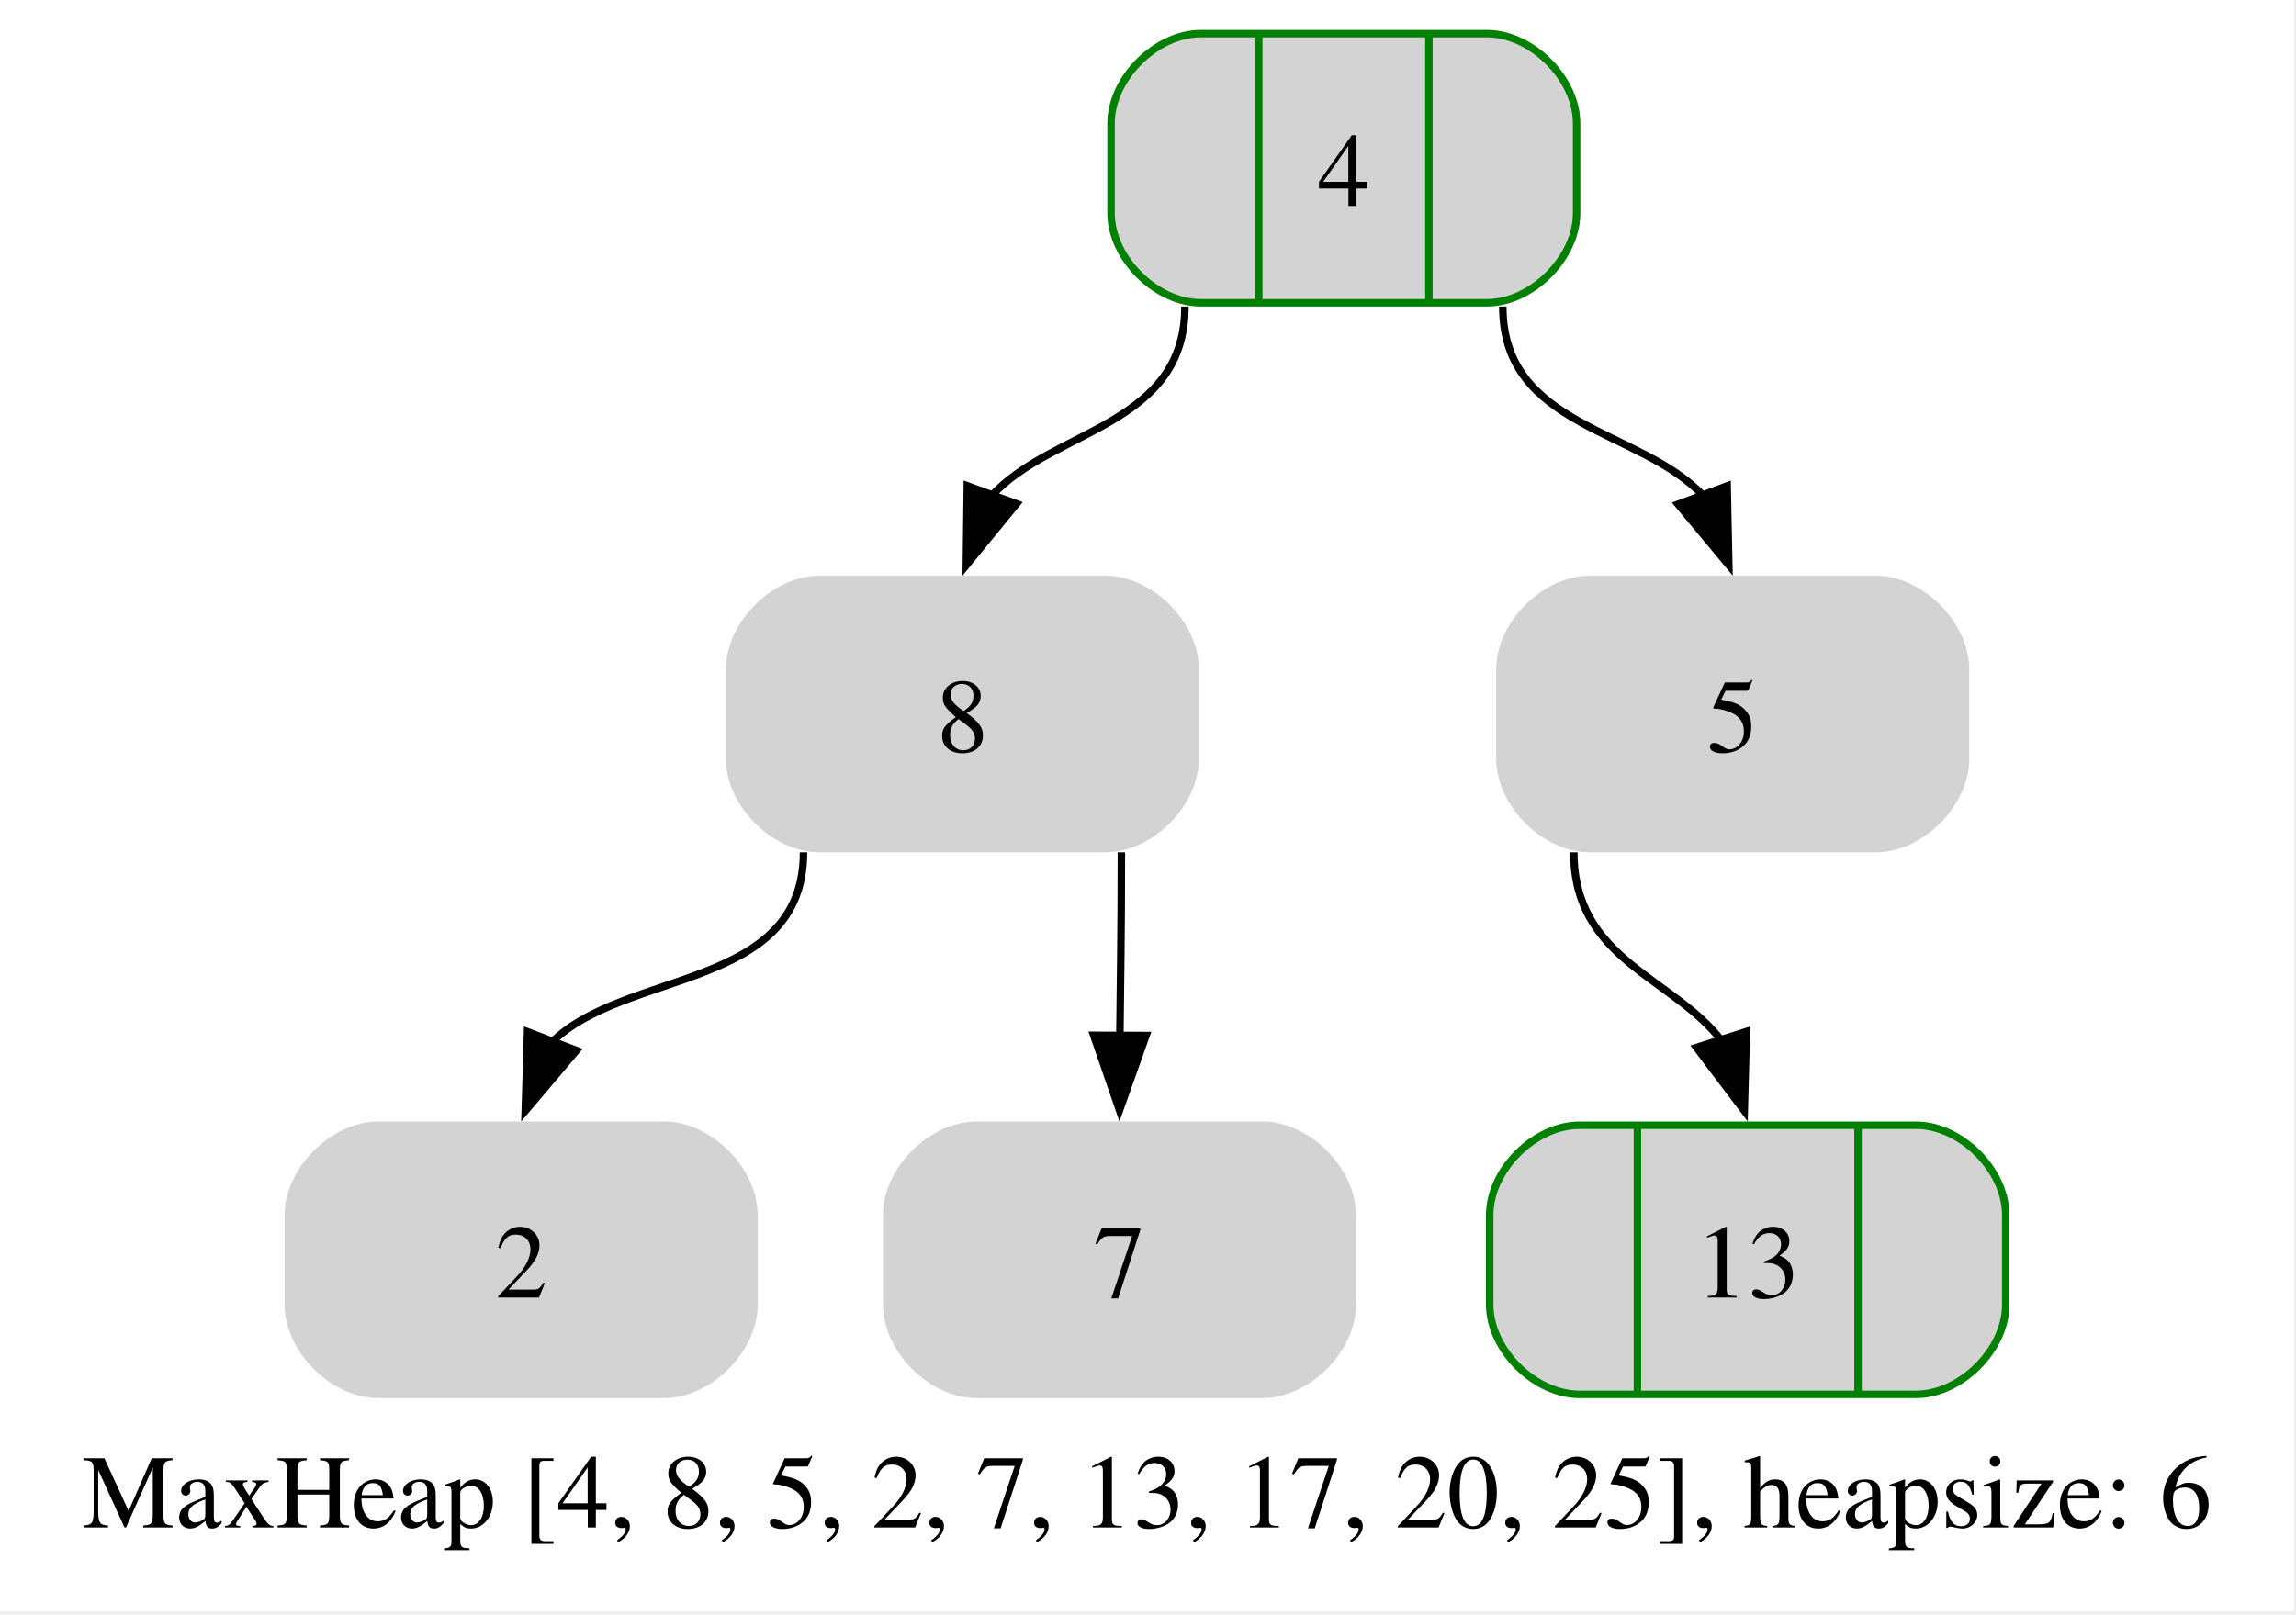
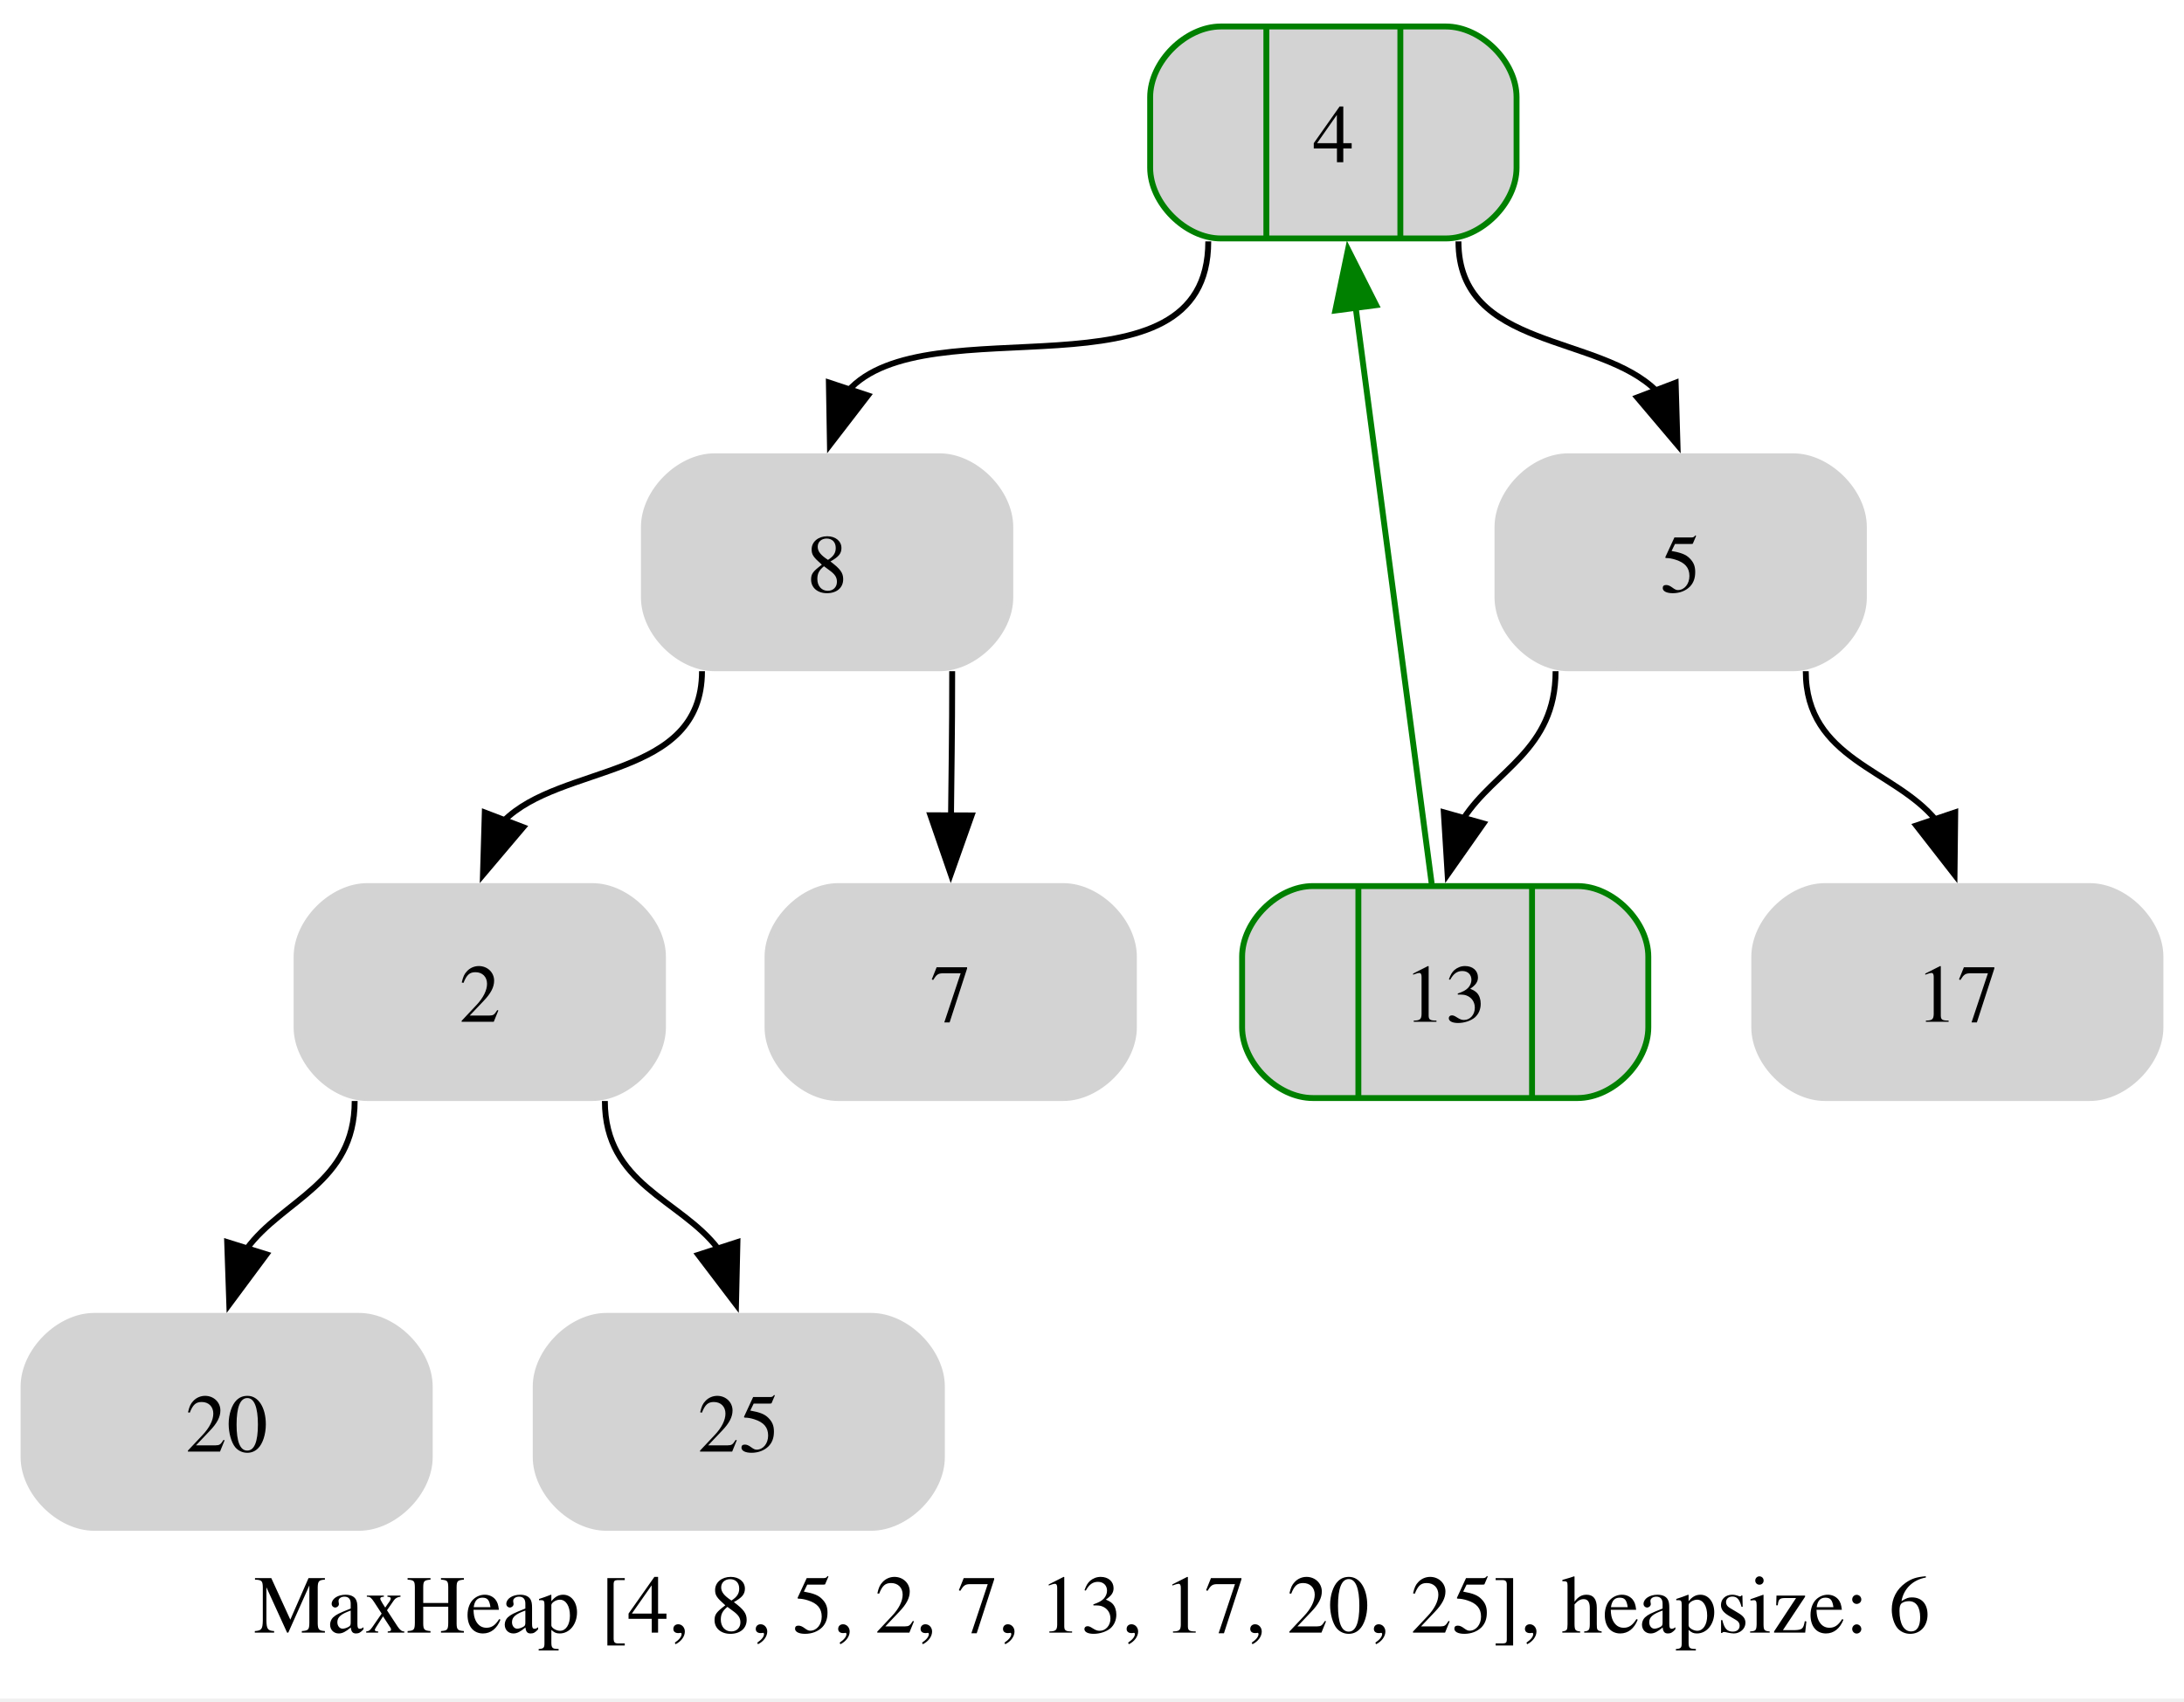
- <svg xmlns="http://www.w3.org/2000/svg" width="307pt" height="216pt" viewBox="0.00 0.00 307.00 216.00">
-   <g id="graph0" class="graph" transform="scale(1 1) rotate(0) translate(4 211.5)">
-     <polygon fill="white" stroke="none" points="-4,4 -4,-211.5 302.75,-211.5 302.75,4 -4,4" />
-     <text xml:space="preserve" text-anchor="middle" x="149.38" y="-7.2" font-family="Times,serif" font-size="14.00">MaxHeap [4, 8, 5, 2, 7, 13, 17, 20, 25], heapsize: 6</text>
+ <svg xmlns="http://www.w3.org/2000/svg" width="371pt" height="289pt" viewBox="0.00 0.00 371.00 289.00">
+   <g id="graph0" class="graph" transform="scale(1 1) rotate(0) translate(4 284.5)">
+     <polygon fill="white" stroke="none" points="-4,4 -4,-284.5 367,-284.5 367,4 -4,4" />
+     <text xml:space="preserve" text-anchor="middle" x="181.5" y="-7.2" font-family="Times,serif" font-size="14.00">MaxHeap [4, 8, 5, 2, 7, 13, 17, 20, 25], heapsize: 6</text>
    <g id="node1" class="node">
-       <path fill="lightgray" stroke="green" d="M156.56,-171C156.56,-171 194.81,-171 194.81,-171 200.81,-171 206.81,-177 206.81,-183 206.81,-183 206.81,-195 206.81,-195 206.81,-201 200.81,-207 194.81,-207 194.81,-207 156.56,-207 156.56,-207 150.56,-207 144.56,-201 144.56,-195 144.56,-195 144.56,-183 144.56,-183 144.56,-177 150.56,-171 156.56,-171" />
-       <text xml:space="preserve" text-anchor="middle" x="154.44" y="-183.95" font-family="Times,serif" font-size="14.00"> </text>
-       <polyline fill="none" stroke="green" points="164.31,-171 164.31,-207" />
-       <text xml:space="preserve" text-anchor="middle" x="175.69" y="-183.95" font-family="Times,serif" font-size="14.00">4</text>
-       <polyline fill="none" stroke="green" points="187.06,-171 187.06,-207" />
-       <text xml:space="preserve" text-anchor="middle" x="196.94" y="-183.95" font-family="Times,serif" font-size="14.00"> </text>
+       <path fill="lightgray" stroke="green" d="M203.38,-244C203.38,-244 241.62,-244 241.62,-244 247.62,-244 253.62,-250 253.62,-256 253.62,-256 253.62,-268 253.62,-268 253.62,-274 247.62,-280 241.62,-280 241.62,-280 203.38,-280 203.38,-280 197.38,-280 191.38,-274 191.38,-268 191.38,-268 191.38,-256 191.38,-256 191.38,-250 197.38,-244 203.38,-244" />
+       <text xml:space="preserve" text-anchor="middle" x="201.25" y="-256.95" font-family="Times,serif" font-size="14.00"> </text>
+       <polyline fill="none" stroke="green" points="211.12,-244 211.12,-280" />
+       <text xml:space="preserve" text-anchor="middle" x="222.5" y="-256.95" font-family="Times,serif" font-size="14.00">4</text>
+       <polyline fill="none" stroke="green" points="233.88,-244 233.88,-280" />
+       <text xml:space="preserve" text-anchor="middle" x="243.75" y="-256.95" font-family="Times,serif" font-size="14.00"> </text>
    </g>
    <g id="node2" class="node">
-       <path fill="lightgray" stroke="lightgray" d="M105.56,-98C105.56,-98 143.81,-98 143.81,-98 149.81,-98 155.81,-104 155.81,-110 155.81,-110 155.81,-122 155.81,-122 155.81,-128 149.81,-134 143.81,-134 143.81,-134 105.56,-134 105.56,-134 99.56,-134 93.56,-128 93.56,-122 93.56,-122 93.56,-110 93.56,-110 93.56,-104 99.56,-98 105.56,-98" />
-       <text xml:space="preserve" text-anchor="middle" x="103.44" y="-110.95" font-family="Times,serif" font-size="14.00"> </text>
-       <polyline fill="none" stroke="lightgray" points="113.31,-98 113.31,-134" />
-       <text xml:space="preserve" text-anchor="middle" x="124.69" y="-110.95" font-family="Times,serif" font-size="14.00">8</text>
-       <polyline fill="none" stroke="lightgray" points="136.06,-98 136.06,-134" />
-       <text xml:space="preserve" text-anchor="middle" x="145.94" y="-110.95" font-family="Times,serif" font-size="14.00"> </text>
+       <path fill="lightgray" stroke="lightgray" d="M117.38,-171C117.38,-171 155.62,-171 155.62,-171 161.62,-171 167.62,-177 167.62,-183 167.62,-183 167.62,-195 167.62,-195 167.62,-201 161.62,-207 155.62,-207 155.62,-207 117.38,-207 117.38,-207 111.38,-207 105.38,-201 105.38,-195 105.38,-195 105.38,-183 105.38,-183 105.38,-177 111.38,-171 117.38,-171" />
+       <text xml:space="preserve" text-anchor="middle" x="115.25" y="-183.95" font-family="Times,serif" font-size="14.00"> </text>
+       <polyline fill="none" stroke="lightgray" points="125.12,-171 125.12,-207" />
+       <text xml:space="preserve" text-anchor="middle" x="136.5" y="-183.95" font-family="Times,serif" font-size="14.00">8</text>
+       <polyline fill="none" stroke="lightgray" points="147.88,-171 147.88,-207" />
+       <text xml:space="preserve" text-anchor="middle" x="157.75" y="-183.95" font-family="Times,serif" font-size="14.00"> </text>
    </g>
    <g id="edge1" class="edge">
-       <path fill="none" stroke="black" d="M154.44,-170.5C154.44,-154.45 136.64,-154.11 128.58,-145.17" />
-       <polygon fill="black" stroke="black" points="131.92,-144.12 125.21,-135.92 125.34,-146.52 131.92,-144.12" />
+       <path fill="none" stroke="black" d="M201.25,-243.5C201.25,-215.2 153.43,-233.27 139.98,-218.02" />
+       <polygon fill="black" stroke="black" points="143.44,-217.33 136.98,-208.94 136.8,-219.53 143.44,-217.33" />
    </g>
    <g id="node3" class="node">
-       <path fill="lightgray" stroke="lightgray" d="M208.56,-98C208.56,-98 246.81,-98 246.81,-98 252.81,-98 258.81,-104 258.81,-110 258.81,-110 258.81,-122 258.81,-122 258.81,-128 252.81,-134 246.81,-134 246.81,-134 208.56,-134 208.56,-134 202.56,-134 196.56,-128 196.56,-122 196.56,-122 196.56,-110 196.56,-110 196.56,-104 202.56,-98 208.56,-98" />
-       <text xml:space="preserve" text-anchor="middle" x="206.44" y="-110.95" font-family="Times,serif" font-size="14.00"> </text>
-       <polyline fill="none" stroke="lightgray" points="216.31,-98 216.31,-134" />
-       <text xml:space="preserve" text-anchor="middle" x="227.69" y="-110.95" font-family="Times,serif" font-size="14.00">5</text>
-       <polyline fill="none" stroke="lightgray" points="239.06,-98 239.06,-134" />
-       <text xml:space="preserve" text-anchor="middle" x="248.94" y="-110.95" font-family="Times,serif" font-size="14.00"> </text>
+       <path fill="lightgray" stroke="lightgray" d="M262.38,-171C262.38,-171 300.62,-171 300.62,-171 306.62,-171 312.62,-177 312.62,-183 312.62,-183 312.62,-195 312.62,-195 312.62,-201 306.62,-207 300.62,-207 300.62,-207 262.38,-207 262.38,-207 256.38,-207 250.38,-201 250.38,-195 250.38,-195 250.38,-183 250.38,-183 250.38,-177 256.38,-171 262.38,-171" />
+       <text xml:space="preserve" text-anchor="middle" x="260.25" y="-183.95" font-family="Times,serif" font-size="14.00"> </text>
+       <polyline fill="none" stroke="lightgray" points="270.12,-171 270.12,-207" />
+       <text xml:space="preserve" text-anchor="middle" x="281.5" y="-183.95" font-family="Times,serif" font-size="14.00">5</text>
+       <polyline fill="none" stroke="lightgray" points="292.88,-171 292.88,-207" />
+       <text xml:space="preserve" text-anchor="middle" x="302.75" y="-183.95" font-family="Times,serif" font-size="14.00"> </text>
    </g>
    <g id="edge2" class="edge">
-       <path fill="none" stroke="black" d="M196.94,-170.5C196.94,-154.23 215.33,-154.18 223.67,-145.26" />
-       <polygon fill="black" stroke="black" points="226.94,-146.51 227.16,-135.92 220.38,-144.06 226.94,-146.51" />
+       <path fill="none" stroke="black" d="M243.75,-243.5C243.75,-225.03 267.72,-227.86 277.46,-218.04" />
+       <polygon fill="black" stroke="black" points="280.65,-219.5 280.96,-208.91 274.11,-217 280.65,-219.5" />
    </g>
    <g id="node4" class="node">
-       <path fill="lightgray" stroke="lightgray" d="M46.56,-25C46.56,-25 84.81,-25 84.81,-25 90.81,-25 96.81,-31 96.81,-37 96.81,-37 96.81,-49 96.81,-49 96.81,-55 90.81,-61 84.81,-61 84.81,-61 46.56,-61 46.56,-61 40.56,-61 34.56,-55 34.56,-49 34.56,-49 34.56,-37 34.56,-37 34.56,-31 40.56,-25 46.56,-25" />
-       <text xml:space="preserve" text-anchor="middle" x="44.44" y="-37.95" font-family="Times,serif" font-size="14.00"> </text>
-       <polyline fill="none" stroke="lightgray" points="54.31,-25 54.31,-61" />
-       <text xml:space="preserve" text-anchor="middle" x="65.69" y="-37.95" font-family="Times,serif" font-size="14.00">2</text>
-       <polyline fill="none" stroke="lightgray" points="77.06,-25 77.06,-61" />
-       <text xml:space="preserve" text-anchor="middle" x="86.94" y="-37.95" font-family="Times,serif" font-size="14.00"> </text>
+       <path fill="lightgray" stroke="lightgray" d="M58.38,-98C58.38,-98 96.62,-98 96.62,-98 102.62,-98 108.62,-104 108.62,-110 108.62,-110 108.62,-122 108.62,-122 108.62,-128 102.62,-134 96.62,-134 96.62,-134 58.38,-134 58.38,-134 52.38,-134 46.38,-128 46.38,-122 46.38,-122 46.38,-110 46.38,-110 46.38,-104 52.38,-98 58.38,-98" />
+       <text xml:space="preserve" text-anchor="middle" x="56.25" y="-110.95" font-family="Times,serif" font-size="14.00"> </text>
+       <polyline fill="none" stroke="lightgray" points="66.12,-98 66.12,-134" />
+       <text xml:space="preserve" text-anchor="middle" x="77.5" y="-110.95" font-family="Times,serif" font-size="14.00">2</text>
+       <polyline fill="none" stroke="lightgray" points="88.88,-98 88.88,-134" />
+       <text xml:space="preserve" text-anchor="middle" x="98.75" y="-110.95" font-family="Times,serif" font-size="14.00"> </text>
    </g>
    <g id="edge3" class="edge">
-       <path fill="none" stroke="black" d="M103.44,-97.5C103.44,-79.03 79.47,-81.86 69.73,-72.04" />
-       <polygon fill="black" stroke="black" points="73.08,-71 66.23,-62.91 66.54,-73.5 73.08,-71" />
+       <path fill="none" stroke="black" d="M115.25,-170.5C115.25,-152.03 91.28,-154.86 81.54,-145.04" />
+       <polygon fill="black" stroke="black" points="84.89,-144 78.04,-135.91 78.35,-146.5 84.89,-144" />
    </g>
    <g id="node5" class="node">
-       <path fill="lightgray" stroke="lightgray" d="M126.56,-25C126.56,-25 164.81,-25 164.81,-25 170.81,-25 176.81,-31 176.81,-37 176.81,-37 176.81,-49 176.81,-49 176.81,-55 170.81,-61 164.81,-61 164.81,-61 126.56,-61 126.56,-61 120.56,-61 114.56,-55 114.56,-49 114.56,-49 114.56,-37 114.56,-37 114.56,-31 120.56,-25 126.56,-25" />
-       <text xml:space="preserve" text-anchor="middle" x="124.44" y="-37.95" font-family="Times,serif" font-size="14.00"> </text>
-       <polyline fill="none" stroke="lightgray" points="134.31,-25 134.31,-61" />
-       <text xml:space="preserve" text-anchor="middle" x="145.69" y="-37.95" font-family="Times,serif" font-size="14.00">7</text>
-       <polyline fill="none" stroke="lightgray" points="157.06,-25 157.06,-61" />
-       <text xml:space="preserve" text-anchor="middle" x="166.94" y="-37.95" font-family="Times,serif" font-size="14.00"> </text>
+       <path fill="lightgray" stroke="lightgray" d="M138.38,-98C138.38,-98 176.62,-98 176.62,-98 182.62,-98 188.62,-104 188.62,-110 188.62,-110 188.62,-122 188.62,-122 188.62,-128 182.62,-134 176.62,-134 176.62,-134 138.38,-134 138.38,-134 132.38,-134 126.38,-128 126.38,-122 126.38,-122 126.38,-110 126.38,-110 126.38,-104 132.38,-98 138.38,-98" />
+       <text xml:space="preserve" text-anchor="middle" x="136.25" y="-110.95" font-family="Times,serif" font-size="14.00"> </text>
+       <polyline fill="none" stroke="lightgray" points="146.12,-98 146.12,-134" />
+       <text xml:space="preserve" text-anchor="middle" x="157.5" y="-110.95" font-family="Times,serif" font-size="14.00">7</text>
+       <polyline fill="none" stroke="lightgray" points="168.88,-98 168.88,-134" />
+       <text xml:space="preserve" text-anchor="middle" x="178.75" y="-110.95" font-family="Times,serif" font-size="14.00"> </text>
    </g>
    <g id="edge4" class="edge">
-       <path fill="none" stroke="black" d="M145.94,-97.5C145.94,-86.12 145.81,-80.82 145.74,-72.95" />
-       <polygon fill="black" stroke="black" points="149.24,-73 145.69,-63.01 142.24,-73.03 149.24,-73" />
+       <path fill="none" stroke="black" d="M157.75,-170.5C157.75,-159.12 157.62,-153.82 157.55,-145.95" />
+       <polygon fill="black" stroke="black" points="161.05,-146 157.51,-136.01 154.05,-146.03 161.05,-146" />
    </g>
    <g id="node6" class="node">
-       <path fill="lightgray" stroke="green" d="M207.19,-25C207.19,-25 252.19,-25 252.19,-25 258.19,-25 264.19,-31 264.19,-37 264.19,-37 264.19,-49 264.19,-49 264.19,-55 258.19,-61 252.19,-61 252.19,-61 207.19,-61 207.19,-61 201.19,-61 195.19,-55 195.19,-49 195.19,-49 195.19,-37 195.19,-37 195.19,-31 201.19,-25 207.19,-25" />
-       <text xml:space="preserve" text-anchor="middle" x="205.06" y="-37.95" font-family="Times,serif" font-size="14.00"> </text>
-       <polyline fill="none" stroke="green" points="214.94,-25 214.94,-61" />
-       <text xml:space="preserve" text-anchor="middle" x="229.69" y="-37.95" font-family="Times,serif" font-size="14.00">13</text>
-       <polyline fill="none" stroke="green" points="244.44,-25 244.44,-61" />
-       <text xml:space="preserve" text-anchor="middle" x="254.31" y="-37.95" font-family="Times,serif" font-size="14.00"> </text>
+       <path fill="lightgray" stroke="green" d="M219,-98C219,-98 264,-98 264,-98 270,-98 276,-104 276,-110 276,-110 276,-122 276,-122 276,-128 270,-134 264,-134 264,-134 219,-134 219,-134 213,-134 207,-128 207,-122 207,-122 207,-110 207,-110 207,-104 213,-98 219,-98" />
+       <text xml:space="preserve" text-anchor="middle" x="216.88" y="-110.95" font-family="Times,serif" font-size="14.00"> </text>
+       <polyline fill="none" stroke="green" points="226.75,-98 226.75,-134" />
+       <text xml:space="preserve" text-anchor="middle" x="241.5" y="-110.95" font-family="Times,serif" font-size="14.00">13</text>
+       <polyline fill="none" stroke="green" points="256.25,-98 256.25,-134" />
+       <text xml:space="preserve" text-anchor="middle" x="266.12" y="-110.95" font-family="Times,serif" font-size="14.00"> </text>
    </g>
    <g id="edge5" class="edge">
-       <path fill="none" stroke="black" d="M206.44,-97.5C206.44,-83.07 219.79,-80.77 226.26,-72.22" />
-       <polygon fill="black" stroke="black" points="229.51,-73.53 229.23,-62.94 222.84,-71.4 229.51,-73.53" />
+       <path fill="none" stroke="black" d="M260.25,-170.5C260.25,-157.11 249.92,-153.7 244.6,-145.46" />
+       <polygon fill="black" stroke="black" points="248,-144.63 241.91,-135.96 241.26,-146.53 248,-144.63" />
+     </g>
+     <g id="node7" class="node">
+       <path fill="lightgray" stroke="lightgray" d="M306,-98C306,-98 351,-98 351,-98 357,-98 363,-104 363,-110 363,-110 363,-122 363,-122 363,-128 357,-134 351,-134 351,-134 306,-134 306,-134 300,-134 294,-128 294,-122 294,-122 294,-110 294,-110 294,-104 300,-98 306,-98" />
+       <text xml:space="preserve" text-anchor="middle" x="303.88" y="-110.95" font-family="Times,serif" font-size="14.00"> </text>
+       <polyline fill="none" stroke="lightgray" points="313.75,-98 313.75,-134" />
+       <text xml:space="preserve" text-anchor="middle" x="328.5" y="-110.95" font-family="Times,serif" font-size="14.00">17</text>
+       <polyline fill="none" stroke="lightgray" points="343.25,-98 343.25,-134" />
+       <text xml:space="preserve" text-anchor="middle" x="353.12" y="-110.95" font-family="Times,serif" font-size="14.00"> </text>
+     </g>
+     <g id="edge6" class="edge">
+       <path fill="none" stroke="black" d="M302.75,-170.5C302.75,-155.44 317.84,-153.87 324.92,-145.13" />
+       <polygon fill="black" stroke="black" points="328.14,-146.53 328.02,-135.93 321.51,-144.29 328.14,-146.53" />
+     </g>
+     <g id="node8" class="node">
+       <path fill="lightgray" stroke="lightgray" d="M12,-25C12,-25 57,-25 57,-25 63,-25 69,-31 69,-37 69,-37 69,-49 69,-49 69,-55 63,-61 57,-61 57,-61 12,-61 12,-61 6,-61 0,-55 0,-49 0,-49 0,-37 0,-37 0,-31 6,-25 12,-25" />
+       <text xml:space="preserve" text-anchor="middle" x="9.88" y="-37.95" font-family="Times,serif" font-size="14.00"> </text>
+       <polyline fill="none" stroke="lightgray" points="19.75,-25 19.75,-61" />
+       <text xml:space="preserve" text-anchor="middle" x="34.5" y="-37.95" font-family="Times,serif" font-size="14.00">20</text>
+       <polyline fill="none" stroke="lightgray" points="49.25,-25 49.25,-61" />
+       <text xml:space="preserve" text-anchor="middle" x="59.12" y="-37.95" font-family="Times,serif" font-size="14.00"> </text>
+     </g>
+     <g id="edge7" class="edge">
+       <path fill="none" stroke="black" d="M56.25,-97.5C56.25,-83.48 44.02,-80.76 37.9,-72.38" />
+       <polygon fill="black" stroke="black" points="41.27,-71.45 34.95,-62.94 34.59,-73.53 41.27,-71.45" />
+     </g>
+     <g id="node9" class="node">
+       <path fill="lightgray" stroke="lightgray" d="M99,-25C99,-25 144,-25 144,-25 150,-25 156,-31 156,-37 156,-37 156,-49 156,-49 156,-55 150,-61 144,-61 144,-61 99,-61 99,-61 93,-61 87,-55 87,-49 87,-49 87,-37 87,-37 87,-31 93,-25 99,-25" />
+       <text xml:space="preserve" text-anchor="middle" x="96.88" y="-37.95" font-family="Times,serif" font-size="14.00"> </text>
+       <polyline fill="none" stroke="lightgray" points="106.75,-25 106.75,-61" />
+       <text xml:space="preserve" text-anchor="middle" x="121.5" y="-37.95" font-family="Times,serif" font-size="14.00">25</text>
+       <polyline fill="none" stroke="lightgray" points="136.25,-25 136.25,-61" />
+       <text xml:space="preserve" text-anchor="middle" x="146.12" y="-37.95" font-family="Times,serif" font-size="14.00"> </text>
+     </g>
+     <g id="edge8" class="edge">
+       <path fill="none" stroke="black" d="M98.75,-97.5C98.75,-83.3 111.55,-80.8 117.95,-72.45" />
+       <polygon fill="black" stroke="black" points="121.27,-73.53 121.03,-62.94 114.62,-71.37 121.27,-73.53" />
+     </g>
+     <g id="edge9" class="edge">
+       <path fill="none" stroke="green" d="M239.2,-134.43C235.99,-158.79 230.11,-203.3 226.26,-232.52" />
+       <polygon fill="green" stroke="green" points="222.83,-231.76 224.99,-242.13 229.77,-232.67 222.83,-231.76" />
    </g>
  </g>
</svg>
